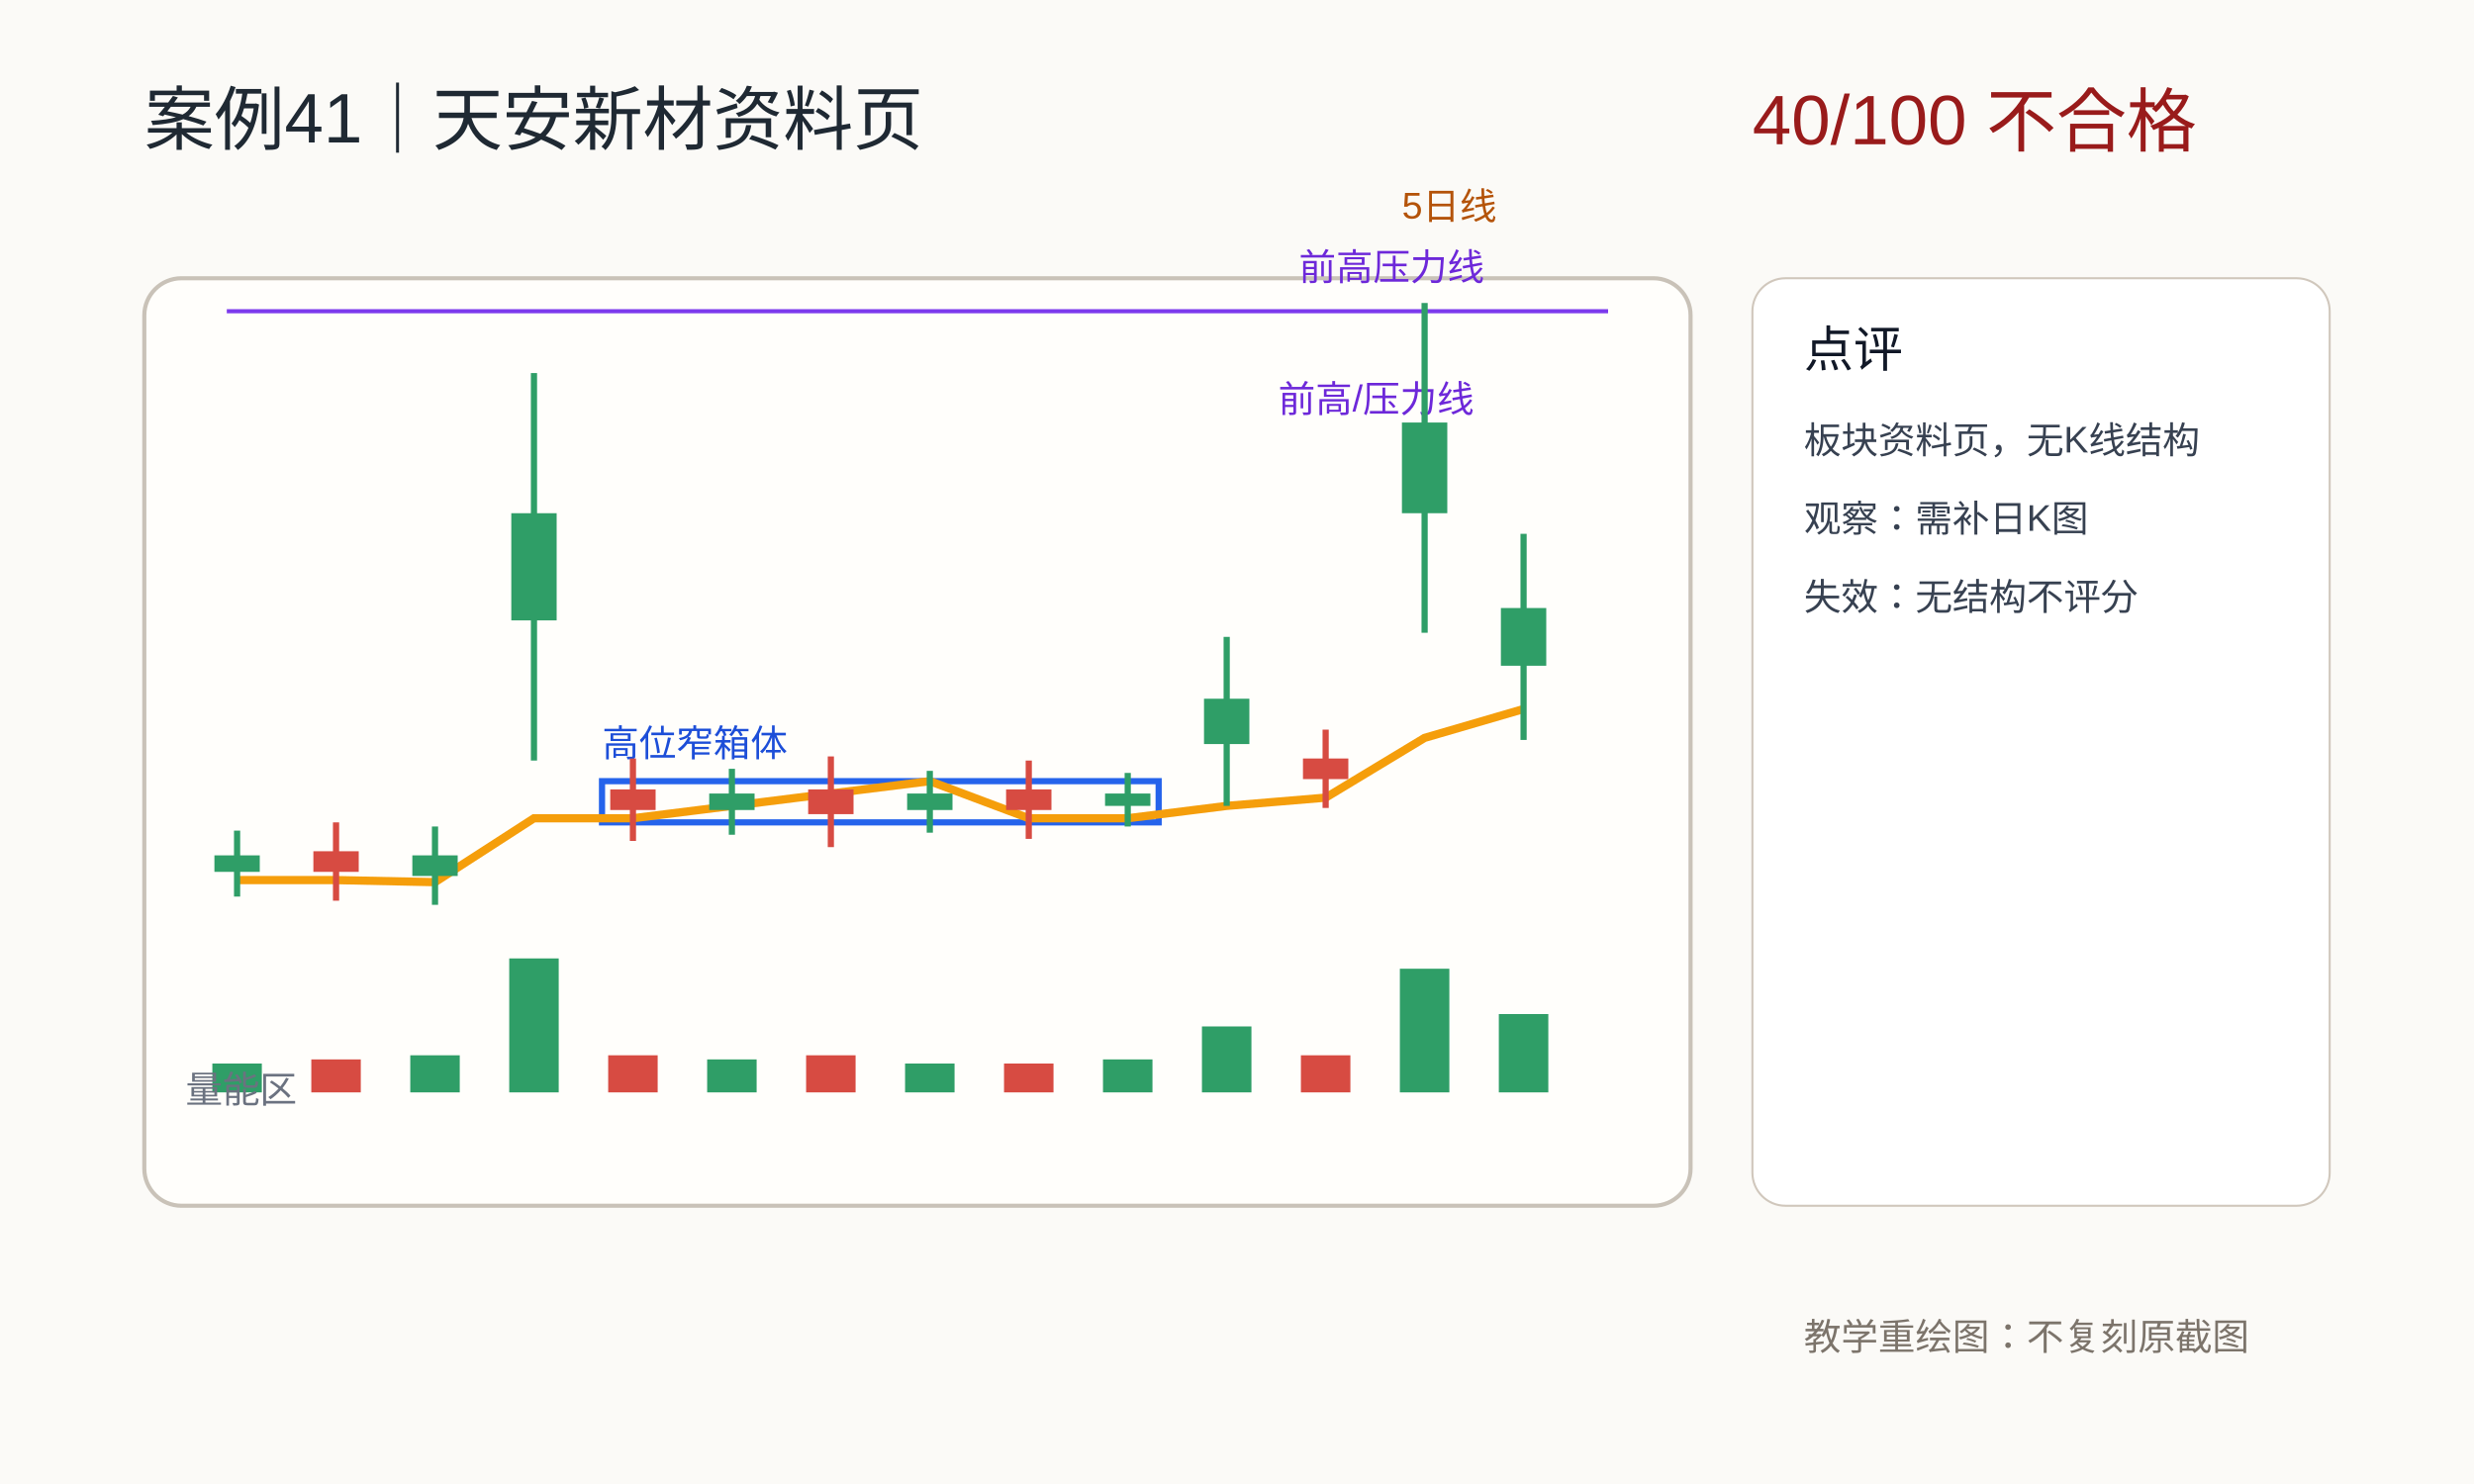
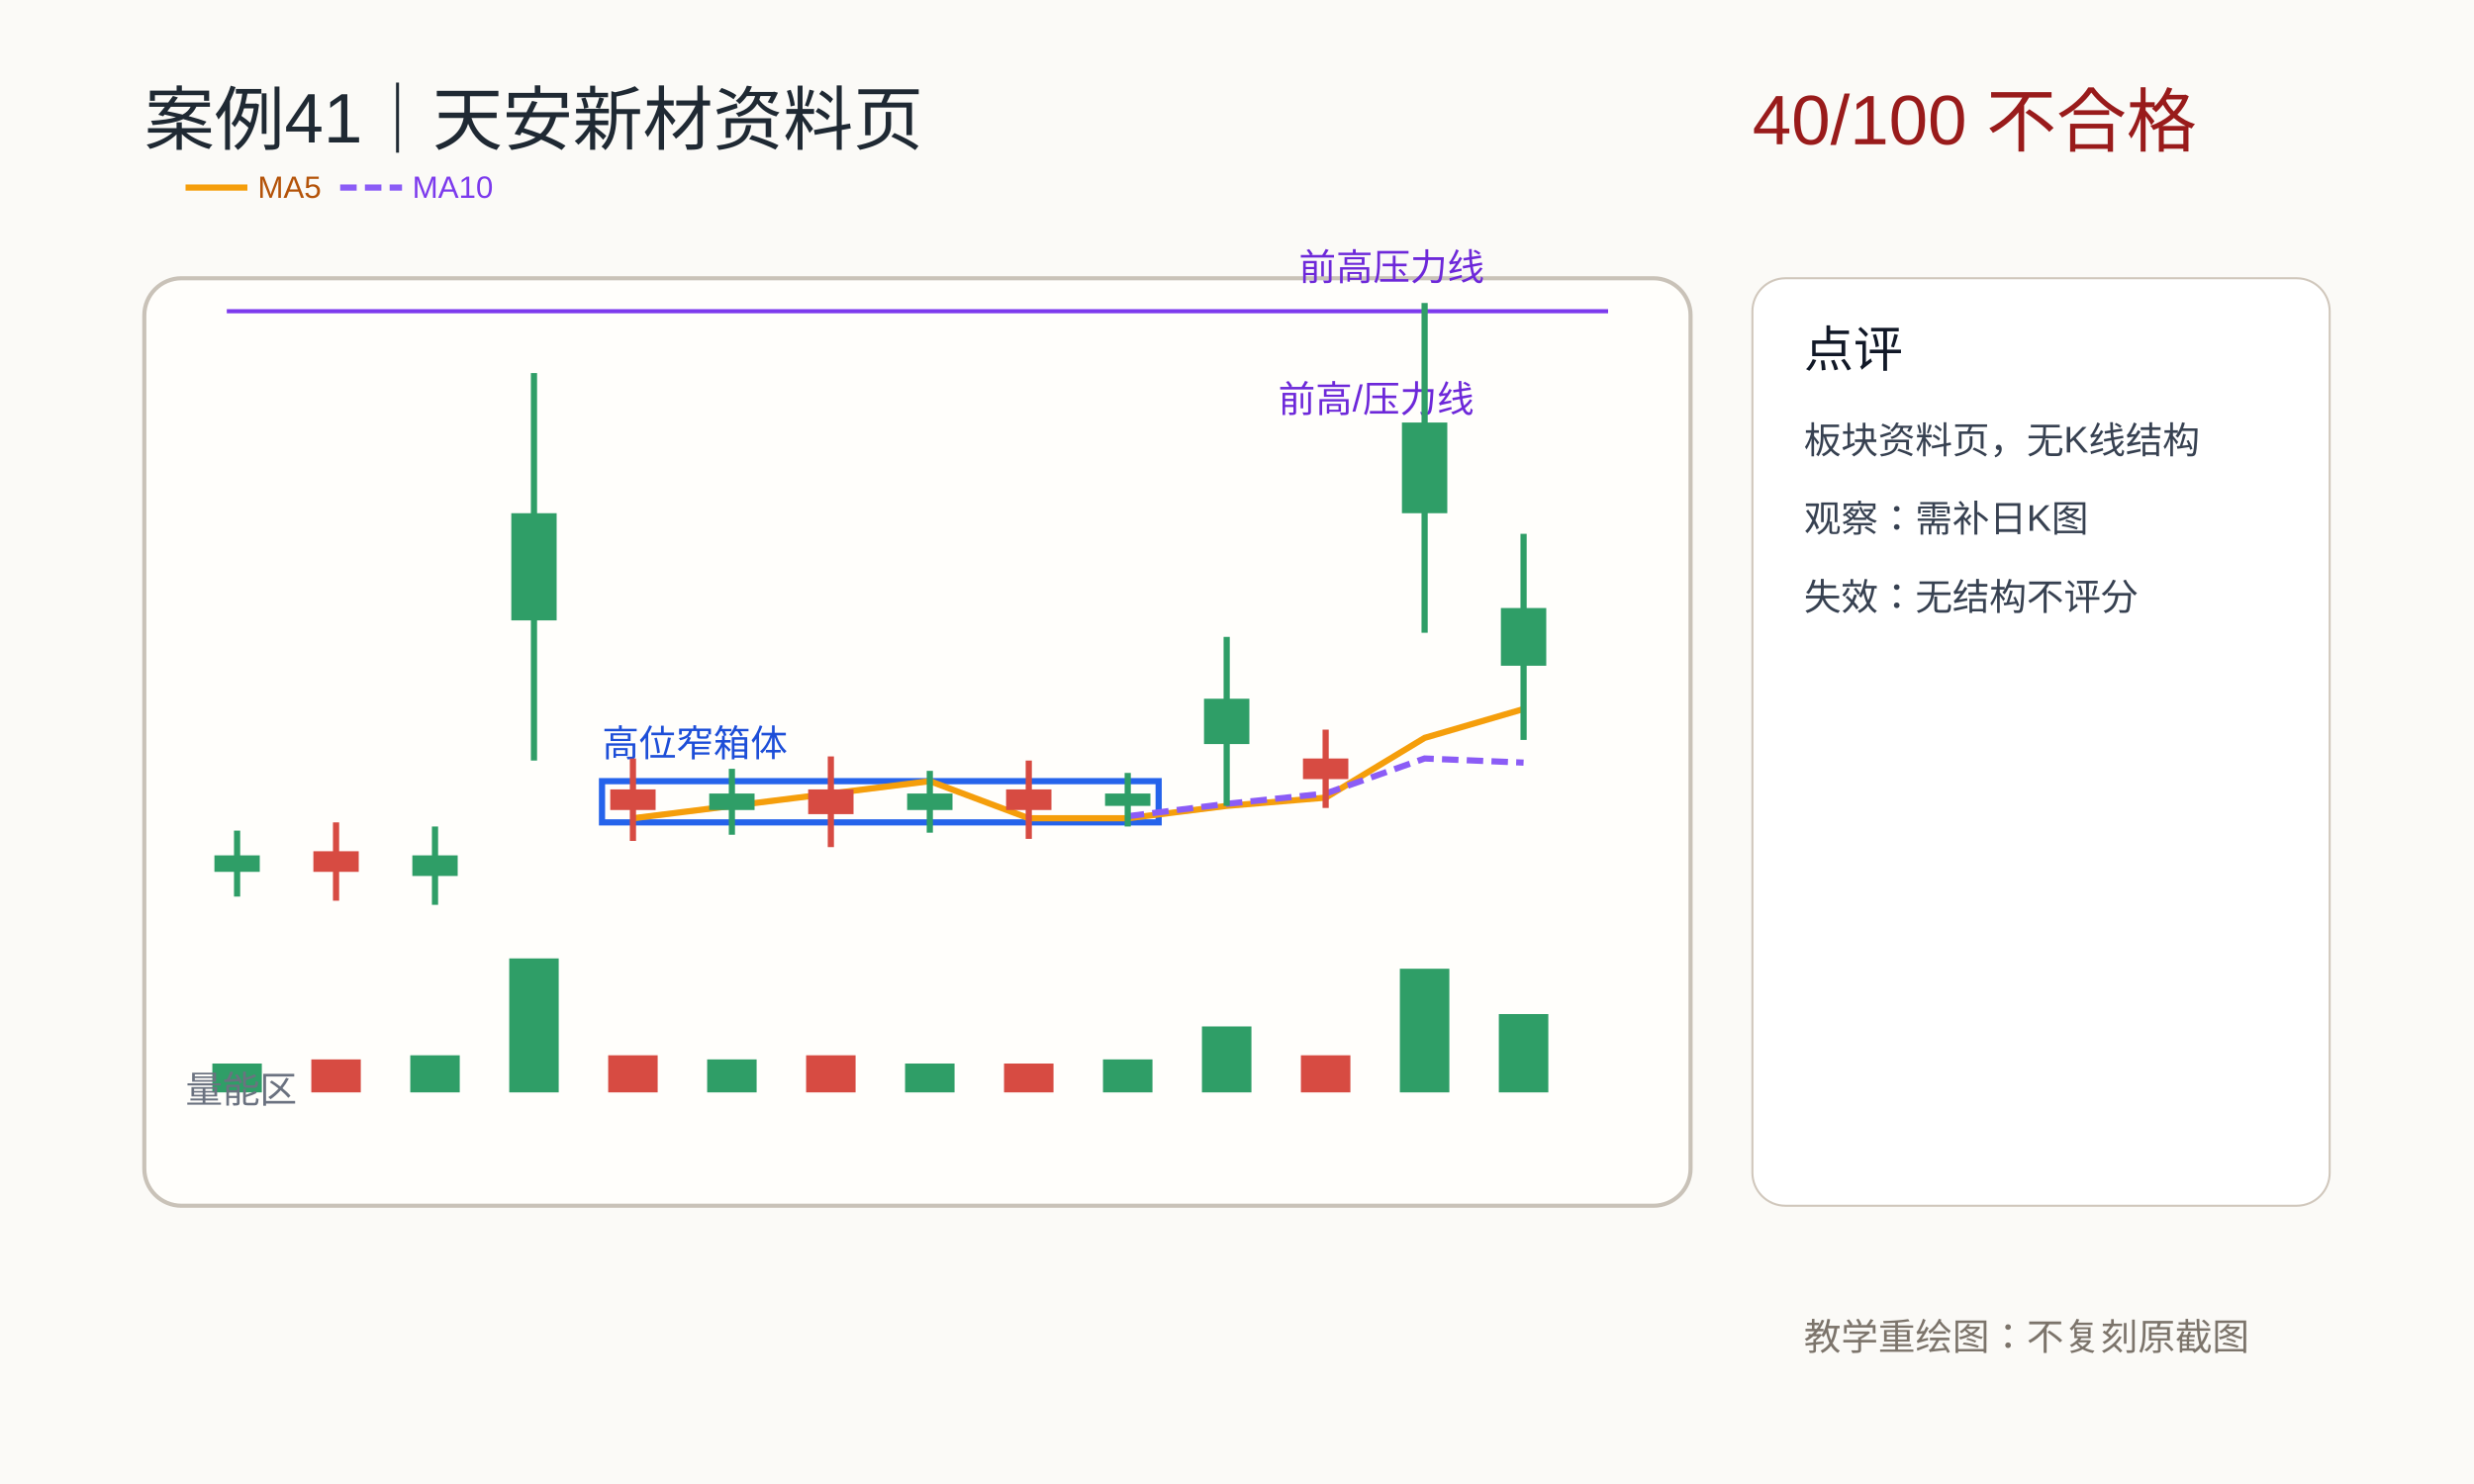
<svg xmlns="http://www.w3.org/2000/svg" width="1200" height="720" viewBox="0 0 1200 720">
  <rect width="1200" height="720" fill="#fbfaf7" />
  <rect x="70" y="135" width="750" height="450" rx="18" fill="#fffefb" stroke="#c9c2b8" stroke-width="2" />
  <text x="70" y="70" font-size="34" font-family="PingFang SC, Arial" fill="#1f2933">案例41｜天安新材资料页</text>
  <text x="850" y="70" font-size="34" font-family="PingFang SC, Arial" fill="#991b1b">40/100  不合格</text>
  <text x="620" y="200" font-size="18" font-family="PingFang SC, Arial" fill="#6d28d9">前高/压力线</text>
  <line x1="110" y1="151" x2="780" y2="151" stroke="#7c3aed" stroke-width="2" />
  <text x="630" y="136" font-size="18" font-family="PingFang SC, Arial" fill="#6d28d9">前高压力线</text>
  <rect x="292" y="379" width="270" height="20" fill="none" stroke="#2563eb" stroke-width="3" />
  <text x="292" y="367" font-size="18" font-family="PingFang SC, Arial" fill="#1d4ed8">高位窄箱体</text>
-   <polyline points="115,427 163,427 211,428 259,397 307,397 355,391 403,385 451,379 499,397 547,397 595,391 643,387 691,358 739,344" fill="none" stroke="#f59e0b" stroke-width="4" />
-   <text x="680" y="106" font-size="18" font-family="PingFang SC, Arial" fill="#b45309">5日线</text>
+   <polyline points="307,397 355,391 403,385 451,379 499,397 547,397 595,391 643,387 691,358 739,344" fill="none" stroke="#f59e0b" stroke-width="3" />
+   <polyline points="547,396 595,390 643,385 691,368 739,370" fill="none" stroke="#8b5cf6" stroke-width="3" stroke-dasharray="8,4" />
+   <line x1="90" y1="91" x2="120" y2="91" stroke="#f59e0b" stroke-width="3" />
+   <text x="125" y="96" font-size="15" font-family="PingFang SC, Arial" fill="#b45309">MA5</text>
+   <line x1="165" y1="91" x2="195" y2="91" stroke="#8b5cf6" stroke-width="3" stroke-dasharray="8,4" />
+   <text x="200" y="96" font-size="15" font-family="PingFang SC, Arial" fill="#7c3aed">MA10</text>
  <line x1="115" y1="403" x2="115" y2="435" stroke="#2f9e67" stroke-width="3" />
  <rect x="104" y="415" width="22" height="8" fill="#2f9e67" />
  <line x1="163" y1="399" x2="163" y2="437" stroke="#d74b42" stroke-width="3" />
  <rect x="152" y="413" width="22" height="10" fill="#d74b42" />
  <line x1="211" y1="401" x2="211" y2="439" stroke="#2f9e67" stroke-width="3" />
  <rect x="200" y="415" width="22" height="10" fill="#2f9e67" />
  <line x1="259" y1="181" x2="259" y2="369" stroke="#2f9e67" stroke-width="3" />
  <rect x="248" y="249" width="22" height="52" fill="#2f9e67" />
  <line x1="307" y1="368" x2="307" y2="408" stroke="#d74b42" stroke-width="3" />
  <rect x="296" y="383" width="22" height="10" fill="#d74b42" />
  <line x1="355" y1="373" x2="355" y2="405" stroke="#2f9e67" stroke-width="3" />
  <rect x="344" y="385" width="22" height="8" fill="#2f9e67" />
  <line x1="403" y1="367" x2="403" y2="411" stroke="#d74b42" stroke-width="3" />
  <rect x="392" y="383" width="22" height="12" fill="#d74b42" />
  <line x1="451" y1="374" x2="451" y2="404" stroke="#2f9e67" stroke-width="3" />
  <rect x="440" y="385" width="22" height="8" fill="#2f9e67" />
  <line x1="499" y1="369" x2="499" y2="407" stroke="#d74b42" stroke-width="3" />
  <rect x="488" y="383" width="22" height="10" fill="#d74b42" />
  <line x1="547" y1="375" x2="547" y2="401" stroke="#2f9e67" stroke-width="3" />
  <rect x="536" y="385" width="22" height="6" fill="#2f9e67" />
  <line x1="595" y1="309" x2="595" y2="391" stroke="#2f9e67" stroke-width="3" />
  <rect x="584" y="339" width="22" height="22" fill="#2f9e67" />
  <line x1="643" y1="354" x2="643" y2="392" stroke="#d74b42" stroke-width="3" />
  <rect x="632" y="368" width="22" height="10" fill="#d74b42" />
  <line x1="691" y1="147" x2="691" y2="307" stroke="#2f9e67" stroke-width="3" />
  <rect x="680" y="205" width="22" height="44" fill="#2f9e67" />
  <line x1="739" y1="259" x2="739" y2="359" stroke="#2f9e67" stroke-width="3" />
  <rect x="728" y="295" width="22" height="28" fill="#2f9e67" />
  <rect x="103" y="516" width="24" height="14" fill="#2f9e67" />
  <rect x="151" y="514" width="24" height="16" fill="#d74b42" />
  <rect x="199" y="512" width="24" height="18" fill="#2f9e67" />
  <rect x="247" y="465" width="24" height="65" fill="#2f9e67" />
  <rect x="295" y="512" width="24" height="18" fill="#d74b42" />
  <rect x="343" y="514" width="24" height="16" fill="#2f9e67" />
  <rect x="391" y="512" width="24" height="18" fill="#d74b42" />
  <rect x="439" y="516" width="24" height="14" fill="#2f9e67" />
  <rect x="487" y="516" width="24" height="14" fill="#d74b42" />
  <rect x="535" y="514" width="24" height="16" fill="#2f9e67" />
  <rect x="583" y="498" width="24" height="32" fill="#2f9e67" />
  <rect x="631" y="512" width="24" height="18" fill="#d74b42" />
  <rect x="679" y="470" width="24" height="60" fill="#2f9e67" />
  <rect x="727" y="492" width="24" height="38" fill="#2f9e67" />
  <text x="90" y="535" font-size="18" font-family="PingFang SC, Arial" fill="#6b7280">量能区</text>
  <rect x="850" y="135" width="280" height="450" rx="16" fill="#ffffff" stroke="#d0c7bc" />
  <text x="875" y="178" font-size="24" font-family="PingFang SC, Arial" fill="#111827">点评</text>
  <text x="875" y="220" font-size="18" font-family="PingFang SC, Arial" fill="#374151">板块资料页，无K线结构</text>
  <text x="875" y="258" font-size="18" font-family="PingFang SC, Arial" fill="#374151">观察：需补日K图</text>
  <text x="875" y="296" font-size="18" font-family="PingFang SC, Arial" fill="#374151">失效：无结构不评分</text>
  <text x="875" y="655" font-size="18" font-family="PingFang SC, Arial" fill="#7c746b">教学重绘图：不复刻原截图</text>
</svg>
